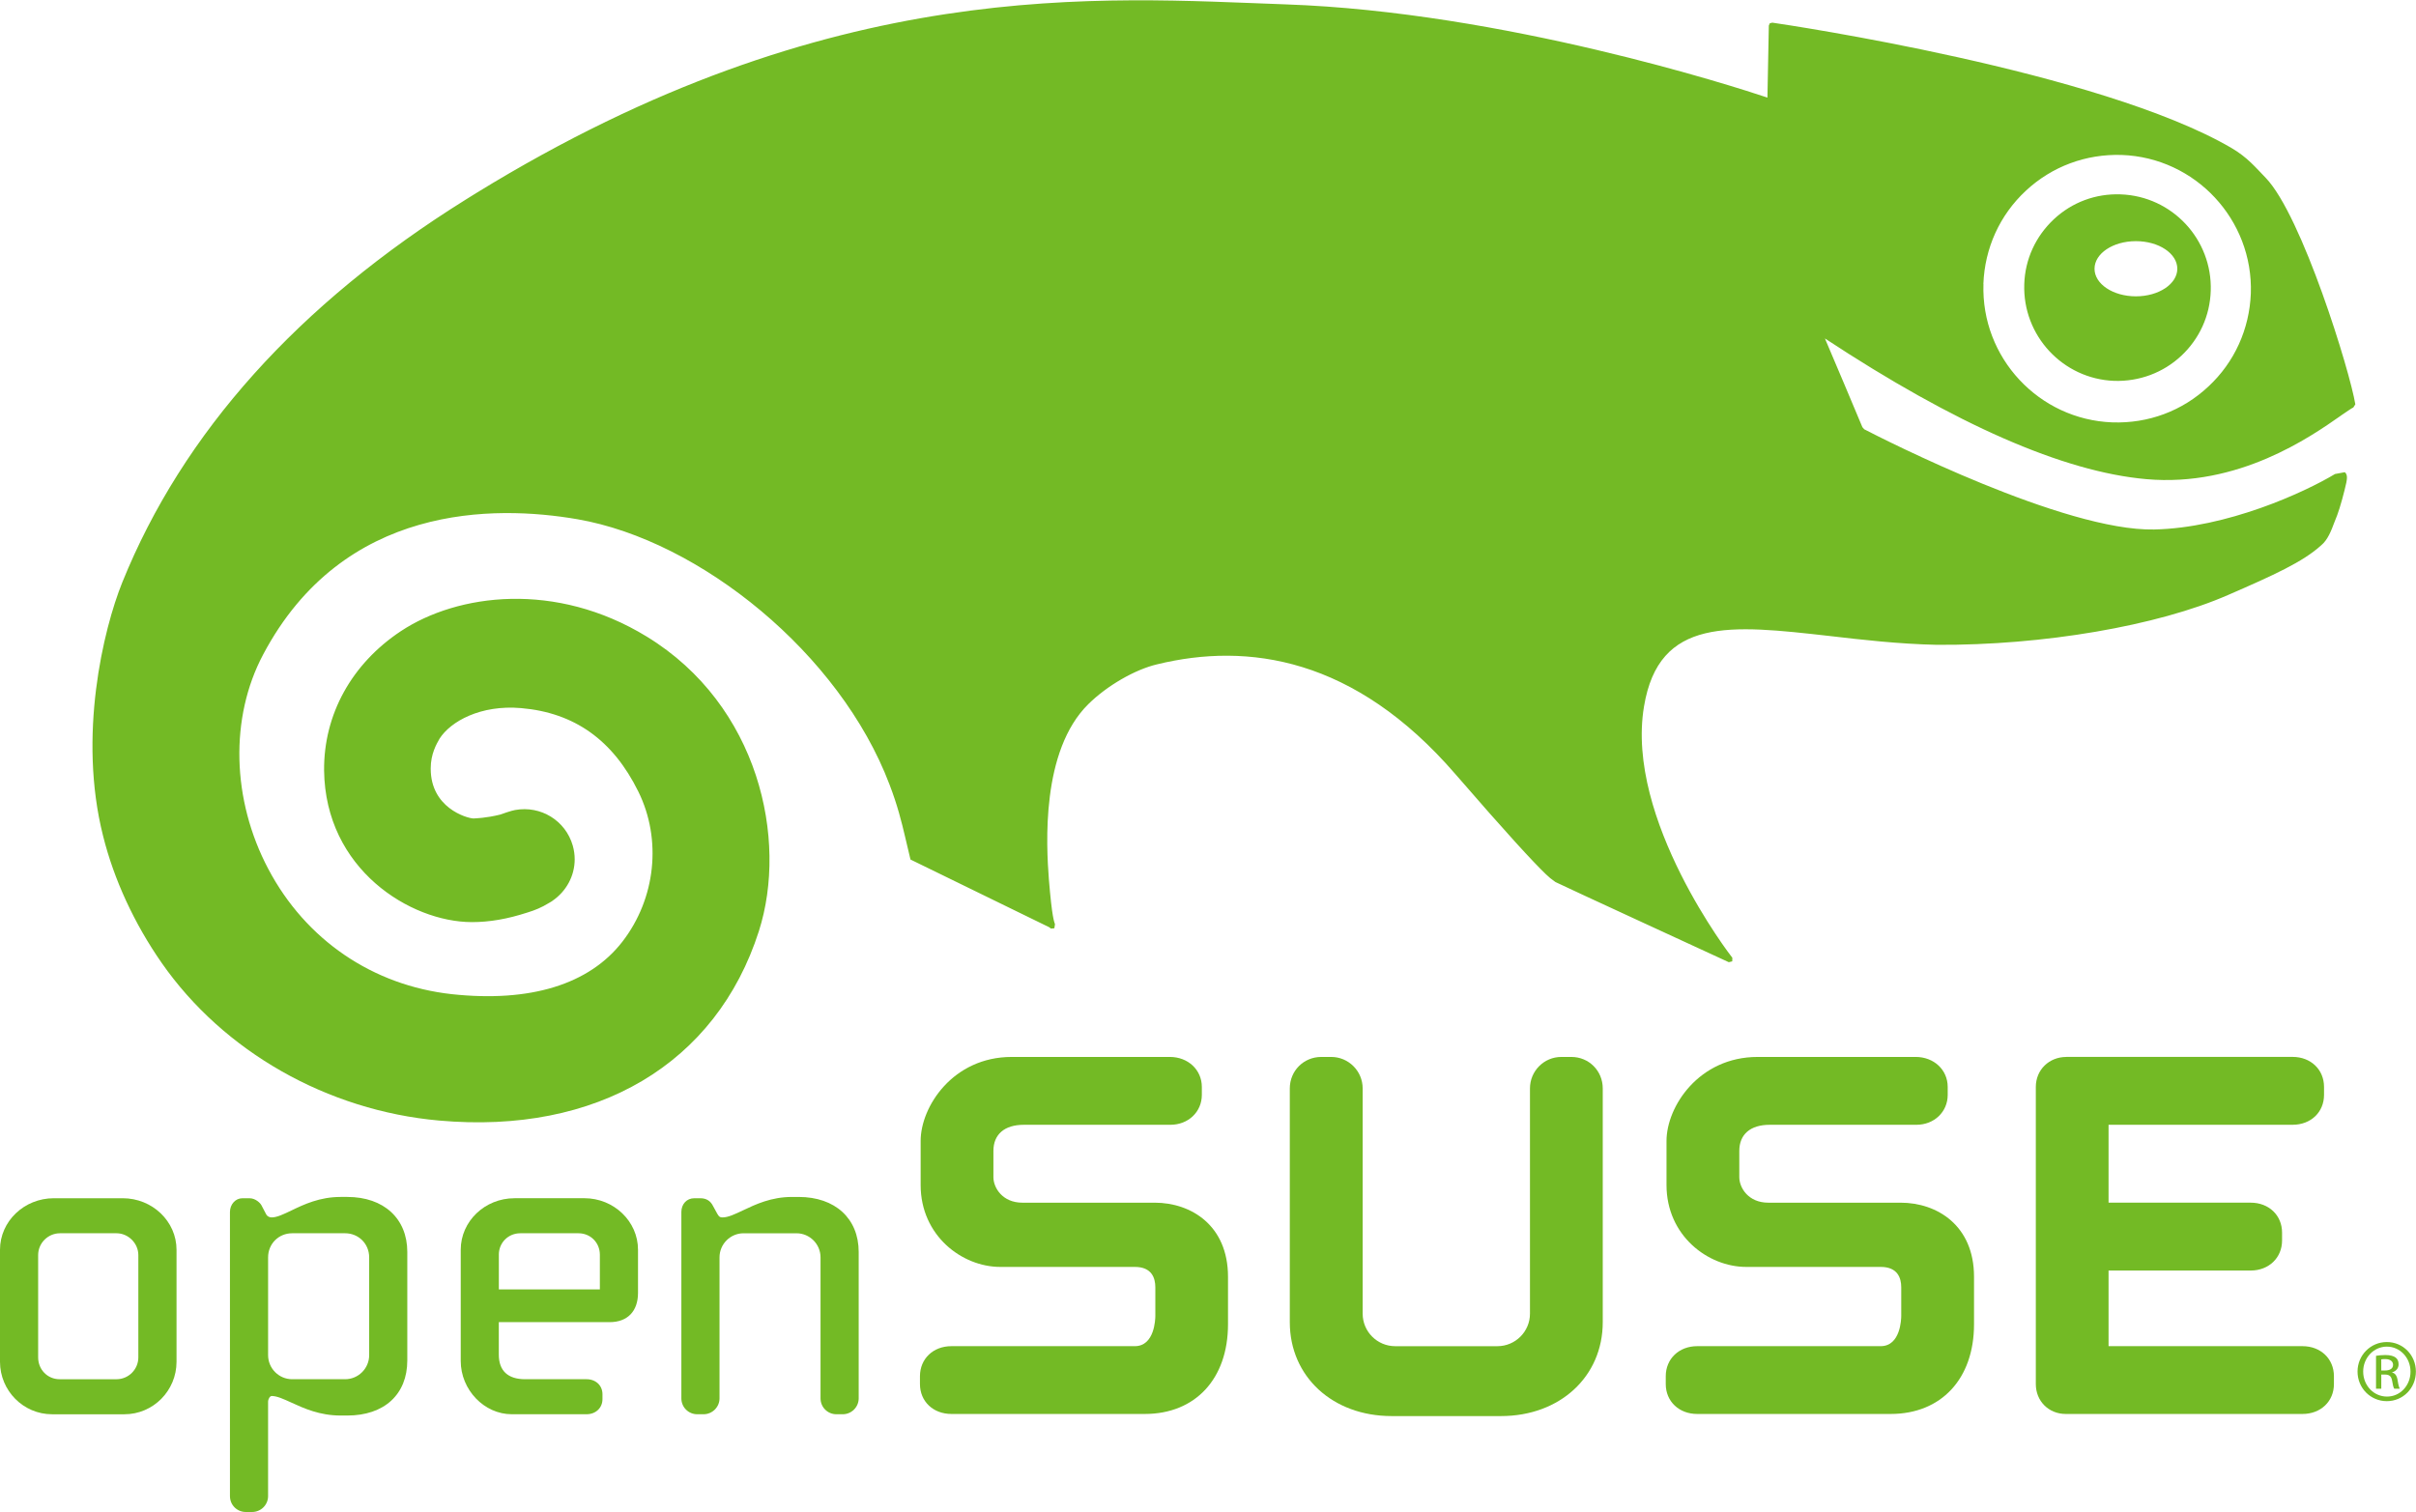
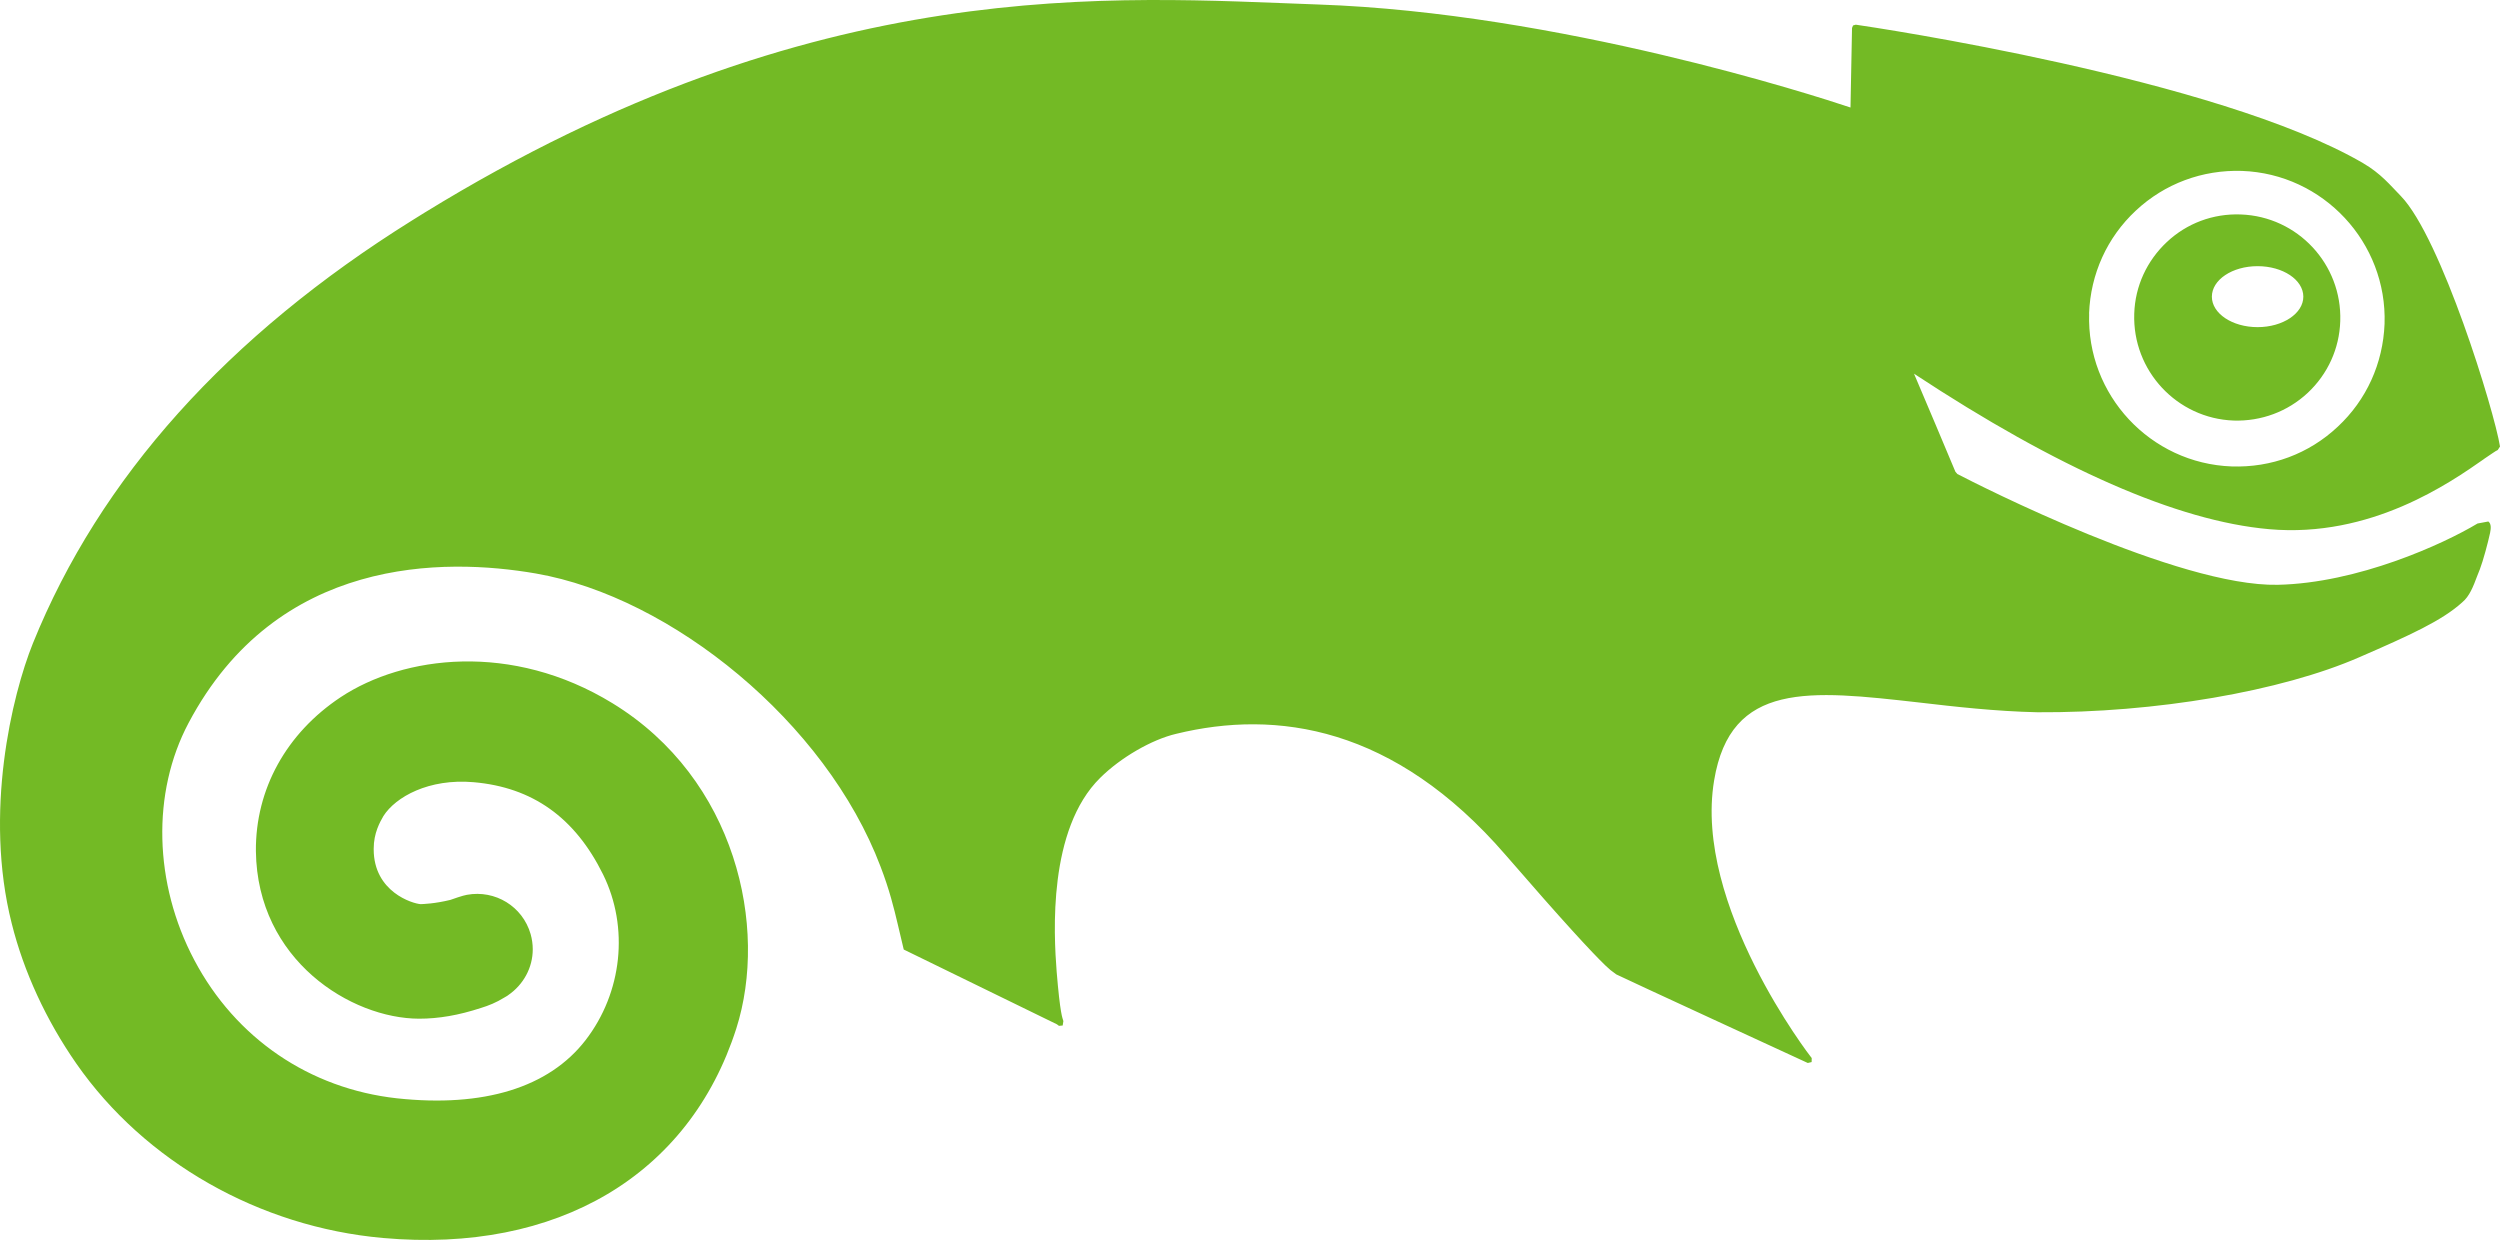
- <svg xmlns="http://www.w3.org/2000/svg" width="400" height="250.4" version="1.1" viewBox="0 0 400 250.4" xml:space="preserve">
-   <defs>
+ <svg xmlns="http://www.w3.org/2000/svg" width="256" height="126.97" version="1.1" viewBox="0 0 256 126.97" xml:space="preserve" id="svg53">
+   <defs id="defs7">
    <clipPath id="vlpa">
-       <path d="m0 200.3h320v-200.3h-320v200.3z" />
+       <path d="M 0,200.3 H 320 V 0 H 0 Z" id="path4" />
    </clipPath>
  </defs>
-   <g transform="matrix(1.25 0 0 -1.25 0 250.4)">
-     <g clip-path="url(#vlpa)">
-       <g transform="translate(262.7 162.7)">
-         <path d="m0 0c0.175 4.73 2.156 9.12 5.614 12.34 3.46 3.231 7.975 4.9 12.71 4.75 9.761-0.349 17.43-8.589 17.1-18.34-0.184-4.73-2.164-9.12-5.614-12.33-3.46-3.25-7.964-4.92-12.72-4.76-9.749 0.359-17.41 8.58-17.08 18.34zm47.35-17.44c0.805 0.532 1.396 0.972 1.645 1.07l0.269 0.419c-0.681 4.28-7.06 25.03-11.88 30.02-1.329 1.36-2.394 2.7-4.549 3.961-17.46 10.17-58.86 16.31-60.8 16.59l-0.33-0.091-0.124-0.3s-0.16-8.58-0.184-9.539c-4.229 1.421-34.97 11.35-63.79 12.35-24.44 0.859-60.03 4.02-107.2-24.98l-1.395-0.868c-22.19-13.84-37.51-30.91-45.52-50.74-2.512-6.24-5.89-20.32-2.542-33.57 1.442-5.791 4.131-11.61 7.756-16.82 8.194-11.77 21.94-19.58 36.75-20.9 20.9-1.87 36.73 7.519 42.36 25.1 3.871 12.13 0 29.93-14.84 39.01-12.07 7.391-25.05 5.711-32.58 0.73-6.532-4.331-10.23-11.06-10.17-18.45 0.151-13.11 11.44-20.08 19.56-20.1 2.359 0 4.728 0.41 7.399 1.28 0.951 0.29 1.845 0.649 2.831 1.259l0.309 0.181 0.194 0.13-0.065-0.039c1.851 1.261 2.964 3.312 2.964 5.511 0 0.6-0.084 1.208-0.256 1.82-0.959 3.32-4.239 5.329-7.638 4.71l-0.459-0.109-0.621-0.19-0.901-0.31c-1.87-0.46-3.27-0.5-3.569-0.51-0.951 0.061-5.625 1.461-5.625 6.58v0.07c0 1.88 0.754 3.199 1.17 3.92 1.454 2.28 5.435 4.518 10.81 4.05 7.059-0.611 12.15-4.231 15.52-11.06 3.129-6.349 2.31-14.16-2.11-19.88-4.39-5.669-12.2-8.078-22.6-6.959-10.48 1.159-19.34 7.19-24.3 16.58-4.856 9.178-5.121 20.06-0.685 28.42 10.61 20.03 30.65 19.82 41.64 17.92 16.26-2.821 34.76-17.82 41.32-35.14 1.06-2.761 1.6-4.949 2.072-6.951l0.708-2.99 18.37-8.969 0.24-0.181 0.446 0.041 0.081 0.529c-0.114 0.411-0.381 0.789-0.805 5.93-0.349 4.562-1.06 17.05 5.228 23.24 2.441 2.419 6.161 4.578 9.099 5.269 12.04 2.941 26.16 0.912 39.51-14.54 6.911-7.981 10.28-11.62 11.97-13.25l0.59-0.532 0.694-0.519c0.554-0.301 22.96-10.62 22.96-10.62l0.461 0.11 9e-3 0.479c-0.149 0.17-14.2 18.33-11.7 33.28 1.969 11.91 11.45 10.83 24.56 9.35 4.28-0.5 9.152-1.06 14.2-1.172 14.08-0.089 29.25 2.511 38.6 6.601 6.049 2.63 9.909 4.38 12.33 6.579 0.87 0.721 1.32 1.891 1.791 3.15l0.329 0.831c0.391 1.021 0.967 3.171 1.219 4.35 0.102 0.519 0.162 1.068-0.209 1.359l-1.294-0.24c-4.106-2.471-14.37-7.15-23.96-7.35-11.91-0.241-35.9 11.98-38.4 13.28l-0.241 0.279c-0.589 1.44-4.19 9.949-4.96 11.75 17.27-11.38 31.59-17.67 42.56-18.64 12.21-1.087 21.72 5.574 25.79 8.422h-1e-3zm-27.15 15.8c-3.031 0-5.479 1.64-5.479 3.65 0 2.029 2.448 3.66 5.479 3.66s5.486-1.631 5.486-3.66c-2e-3 -2.01-2.457-3.65-5.486-3.65m-2.021 13.51c-3.311 0.119-6.45-1.051-8.85-3.301-2.399-2.25-3.814-5.298-3.914-8.599-0.23-6.821 5.111-12.56 11.92-12.81 3.309-0.1 6.464 1.07 8.878 3.32 2.409 2.261 3.795 5.311 3.9 8.599 0.23 6.819-5.109 12.55-11.93 12.79z" style="fill:#73ba25" />
-       </g>
-       <g transform="translate(134 60.29)">
-         <path d="m0 0c-7.784 0-12.06-6.58-12.06-11.13v-5.84c0-6.7 5.474-10.85 10.55-10.85h17.82c2.245 0 2.715-1.47 2.715-2.71v-3.769c0-0.4-0.081-4.02-2.715-4.02h-24.3c-2.415 0-4.161-1.68-4.161-3.98v-1.041c0-2.291 1.746-3.961 4.161-3.961h25.62c6.698 0 11.02 4.66 11.02 11.88v6.302c0 6.779-4.87 9.809-9.706 9.809h-17.53c-2.64 0-3.836 1.98-3.836 3.38v3.48c0 2.19 1.465 3.46 4.025 3.46h19.41c2.38 0 4.171 1.71 4.171 3.971v1.04c0 2.269-1.821 3.981-4.251 3.981h-20.92z" style="fill:#73ba25" />
-       </g>
-       <g transform="translate(206.8 60.29)">
-         <path d="m0 0c-2.301 0-4.155-1.87-4.155-4.171v-29.84c0-2.391-1.95-4.311-4.311-4.311h-13.54c-2.369 0-4.309 1.92-4.309 4.311v29.84c0 2.301-1.87 4.171-4.169 4.171h-1.31c-2.335 0-4.171-1.842-4.171-4.171v-30.97c0-7.21 5.674-12.44 13.49-12.44h14.48c7.805 0 13.48 5.229 13.48 12.44v30.97c0 2.329-1.829 4.171-4.16 4.171h-1.319z" style="fill:#73ba25" />
-       </g>
-       <g transform="translate(232.8 60.29)">
-         <path d="m0 0c-7.78 0-12.07-6.58-12.07-11.13v-5.84c0-6.7 5.485-10.85 10.56-10.85h17.81c2.248 0 2.72-1.47 2.72-2.71v-3.769c0-0.4-0.081-4.02-2.72-4.02h-24.31c-2.404 0-4.16-1.68-4.16-3.98v-1.041c0-2.291 1.756-3.961 4.16-3.961h25.63c6.7 0 11.04 4.66 11.04 11.88v6.302c0 6.779-4.884 9.809-9.72 9.809h-17.53c-2.646 0-3.839 1.98-3.839 3.38v3.48c0 2.19 1.464 3.46 4.025 3.46h19.42c2.374 0 4.158 1.71 4.158 3.971v1.04c0 2.269-1.819 3.981-4.26 3.981h-20.91z" style="fill:#73ba25" />
-       </g>
-       <g transform="translate(273.7 60.29)">
-         <path d="m0 0c-2.31 0-4.055-1.712-4.055-3.981v-39.36c0-2.259 1.705-3.96 3.964-3.96h31.36c2.415 0 4.16 1.67 4.16 3.96v1.042c0 2.3-1.745 3.98-4.16 3.98h-25.69v10.02h18.82c2.41 0 4.161 1.69 4.161 3.981v1.04c0 2.301-1.751 3.971-4.161 3.971h-18.82v10.32h24.38c2.406 0 4.16 1.659 4.16 3.971v1.04c0 2.301-1.754 3.981-4.16 3.981h-29.97v-5e-3z" style="fill:#73ba25" />
-       </g>
-       <g transform="translate(5.053 20.49)">
-         <path d="m0 0v13.55c0 1.589 1.305 2.889 2.901 2.889h7.478c1.561 0 2.891-1.329 2.891-2.889v-13.55c0-1.6-1.295-2.899-2.891-2.899h-7.534c-1.6 0-2.845 1.271-2.845 2.899m2.077 21.08c-3.931 0-7.13-3.059-7.13-6.83v-14.84c0-3.831 3.096-6.951 6.891-6.951h9.599c3.795 0 6.891 3.12 6.891 6.951v14.84c0 3.769-3.201 6.83-7.13 6.83h-9.122 1e-3z" style="fill:#73ba25" />
-       </g>
-       <g transform="translate(35.51 20.78)">
-         <path d="m0 0v12.96c0 1.791 1.4 3.189 3.188 3.189h7.011c1.79 0 3.188-1.4 3.188-3.189v-12.96c0-1.759-1.435-3.188-3.188-3.188h-7.011c-1.755 0-3.188 1.429-3.188 3.188zm9.602 20.96c-2.767 0-4.854-0.989-6.529-1.799-1.021-0.49-1.905-0.912-2.591-0.912-0.31 0-0.575 0.14-0.715 0.37l-0.639 1.22c-0.159 0.321-0.799 0.949-1.59 0.949h-0.949c-0.912 0-1.642-0.819-1.642-1.818v-37.64c0-1.18 0.931-2.11 2.11-2.11h0.821c1.17 0 2.12 0.94 2.12 2.11v12.49c0 0.37 0.241 0.77 0.484 0.77 0.686 0 1.57-0.402 2.591-0.87 1.675-0.77 3.762-1.719 6.529-1.719h0.886c4.9 0 7.949 2.801 7.949 7.3v14.37c0 4.43-3.114 7.29-7.949 7.29h-0.886v2e-3z" style="fill:#73ba25" />
-       </g>
-       <g transform="translate(66.07 34.09)">
-         <path d="m0 0c0 1.591 1.251 2.839 2.843 2.839h7.71c1.589 0 2.829-1.248 2.829-2.839v-4.599h-13.38c2e-3 0.6 2e-3 4.599 2e-3 4.599zm2.075 7.48c-3.931 0-7.121-3.058-7.121-6.829v-14.73c0-3.82 3.101-7.059 6.76-7.059h9.903c1.225 0 2.11 0.848 2.11 2.001v0.649c0 1.159-0.885 1.99-2.11 1.99h-8.136c-2.28 0-3.483 1.121-3.483 3.252v4.309h14.68c2.361 0 3.757 1.44 3.757 3.88v5.71c0 3.769-3.196 6.83-7.11 6.83h-9.248v-4e-3z" style="fill:#73ba25" />
-       </g>
-       <g transform="translate(104.9 41.74)">
-         <path d="m0 0c-2.759 0-4.841-0.989-6.521-1.791-1.045-0.491-1.938-0.92-2.667-0.92-0.321 0-0.451 0.04-0.7 0.471l-0.581 1.06c-0.333 0.67-0.899 1.008-1.664 1.008h-0.816c-0.985 0-1.704-0.768-1.704-1.819v-24.69c0-1.169 0.924-2.109 2.115-2.109h0.815c1.17 0 2.124 0.95 2.124 2.109v18.68c0 1.75 1.43 3.188 3.18 3.188h7.014c1.755 0 3.185-1.438 3.185-3.188v-18.68c0-1.169 0.929-2.109 2.11-2.109h0.824c1.17 0 2.12 0.95 2.12 2.109v19.39c0 4.431-3.115 7.291-7.954 7.291h-0.88z" style="fill:#73ba25" />
-       </g>
-       <g transform="translate(315.4 18.75)">
-         <path d="m0 0h0.503c0.574 0 1.06 0.207 1.06 0.747 0 0.382-0.277 0.765-1.06 0.765-0.226 0-0.382-0.018-0.503-0.037v-1.475zm0-2.415h-0.695v4.358c0.365 0.053 0.713 0.105 1.233 0.105 0.662 0 1.095-0.138 1.354-0.329 0.262-0.19 0.402-0.484 0.402-0.904 0-0.571-0.382-0.919-0.851-1.059v-0.037c0.383-0.068 0.642-0.415 0.73-1.059 0.105-0.679 0.207-0.938 0.277-1.077h-0.729c-0.106 0.139-0.209 0.539-0.295 1.112-0.105 0.554-0.383 0.765-0.938 0.765h-0.486v-1.875h-2e-3zm0.73 5.575c-1.719 0-3.126-1.476-3.126-3.3 0-1.859 1.407-3.317 3.143-3.317 1.736-0.019 3.126 1.458 3.126 3.299 0 1.842-1.39 3.318-3.126 3.318h-0.017zm0.017 0.607c2.136 0 3.838-1.736 3.838-3.909 0-2.205-1.703-3.923-3.855-3.923-2.137 0-3.873 1.718-3.873 3.923 0 2.171 1.736 3.909 3.873 3.909h0.017z" style="fill:#73ba25" />
+   <g transform="matrix(1.25,0,0,-1.25,-15.30978,250.3499)" id="g51">
+     <g clip-path="url(#vlpa)" id="g49">
+       <g transform="matrix(0.6833132,0,0,0.6833132,183.3851,174.6011)" id="g11">
+         <path d="m 0,0 c 0.175,4.73 2.156,9.12 5.614,12.34 3.46,3.231 7.975,4.9 12.71,4.75 9.761,-0.349 17.43,-8.589 17.1,-18.34 C 35.24,-5.98 33.26,-10.37 29.81,-13.58 26.35,-16.83 21.846,-18.5 17.09,-18.34 7.341,-17.981 -0.32,-9.76 0.01,0 Z m 47.35,-17.44 c 0.805,0.532 1.396,0.972 1.645,1.07 l 0.269,0.419 c -0.681,4.28 -7.06,25.03 -11.88,30.02 -1.329,1.36 -2.394,2.7 -4.549,3.961 -17.46,10.17 -58.86,16.31 -60.8,16.59 l -0.33,-0.091 -0.124,-0.3 c 0,0 -0.16,-8.58 -0.184,-9.539 -4.229,1.421 -34.97,11.35 -63.79,12.35 -24.44,0.859 -60.03,4.02 -107.2,-24.98 l -1.395,-0.868 c -22.19,-13.84 -37.51,-30.91 -45.52,-50.74 -2.512,-6.24 -5.89,-20.32 -2.542,-33.57 1.442,-5.791 4.131,-11.61 7.756,-16.82 8.194,-11.77 21.94,-19.58 36.75,-20.9 20.9,-1.87 36.73,7.519 42.36,25.1 3.871,12.13 0,29.93 -14.84,39.01 -12.07,7.391 -25.05,5.711 -32.58,0.73 -6.532,-4.331 -10.23,-11.06 -10.17,-18.45 0.151,-13.11 11.44,-20.08 19.56,-20.1 2.359,0 4.728,0.41 7.399,1.28 0.951,0.29 1.845,0.649 2.831,1.259 l 0.309,0.181 0.194,0.13 -0.065,-0.039 c 1.851,1.261 2.964,3.312 2.964,5.511 0,0.6 -0.084,1.208 -0.256,1.82 -0.959,3.32 -4.239,5.329 -7.638,4.71 l -0.459,-0.109 -0.621,-0.19 -0.901,-0.31 c -1.87,-0.46 -3.27,-0.5 -3.569,-0.51 -0.951,0.061 -5.625,1.461 -5.625,6.58 v 0.07 c 0,1.88 0.754,3.199 1.17,3.92 1.454,2.28 5.435,4.518 10.81,4.05 7.059,-0.611 12.15,-4.231 15.52,-11.06 3.129,-6.349 2.31,-14.16 -2.11,-19.88 -4.39,-5.669 -12.2,-8.078 -22.6,-6.959 -10.48,1.159 -19.34,7.19 -24.3,16.58 -4.856,9.178 -5.121,20.06 -0.685,28.42 10.61,20.03 30.65,19.82 41.64,17.92 16.26,-2.821 34.76,-17.82 41.32,-35.14 1.06,-2.761 1.6,-4.949 2.072,-6.951 l 0.708,-2.99 18.37,-8.969 0.24,-0.181 0.446,0.041 0.081,0.529 c -0.114,0.411 -0.381,0.789 -0.805,5.93 -0.349,4.562 -1.06,17.05 5.228,23.24 2.441,2.419 6.161,4.578 9.099,5.269 12.04,2.941 26.16,0.912 39.51,-14.54 6.911,-7.981 10.28,-11.62 11.97,-13.25 l 0.59,-0.532 0.694,-0.519 c 0.554,-0.301 22.96,-10.62 22.96,-10.62 l 0.461,0.11 0.009,0.479 c -0.149,0.17 -14.2,18.33 -11.7,33.28 1.969,11.91 11.45,10.83 24.56,9.35 4.28,-0.5 9.152,-1.06 14.2,-1.172 14.08,-0.089 29.25,2.511 38.6,6.601 6.049,2.63 9.909,4.38 12.33,6.579 0.87,0.721 1.32,1.891 1.791,3.15 l 0.329,0.831 c 0.391,1.021 0.967,3.171 1.219,4.35 0.102,0.519 0.162,1.068 -0.209,1.359 l -1.294,-0.24 c -4.106,-2.471 -14.37,-7.15 -23.96,-7.35 -11.91,-0.241 -35.9,11.98 -38.4,13.28 l -0.241,0.279 c -0.589,1.44 -4.19,9.949 -4.96,11.75 17.27,-11.38 31.59,-17.67 42.56,-18.64 12.21,-1.087 21.72,5.574 25.79,8.422 H 47.361 Z M 20.2,-1.64 c -3.031,0 -5.479,1.64 -5.479,3.65 0,2.029 2.448,3.66 5.479,3.66 3.031,0 5.486,-1.631 5.486,-3.66 C 25.684,0 23.229,-1.64 20.2,-1.64 M 18.179,11.87 C 14.868,11.989 11.729,10.819 9.329,8.569 6.93,6.319 5.515,3.271 5.415,-0.03 c -0.23,-6.821 5.111,-12.56 11.92,-12.81 3.309,-0.1 6.464,1.07 8.878,3.32 2.409,2.261 3.795,5.311 3.9,8.599 0.23,6.819 -5.109,12.55 -11.93,12.79 z" style="fill:#73ba25" id="path9" />
      </g>
    </g>
  </g>
</svg>
